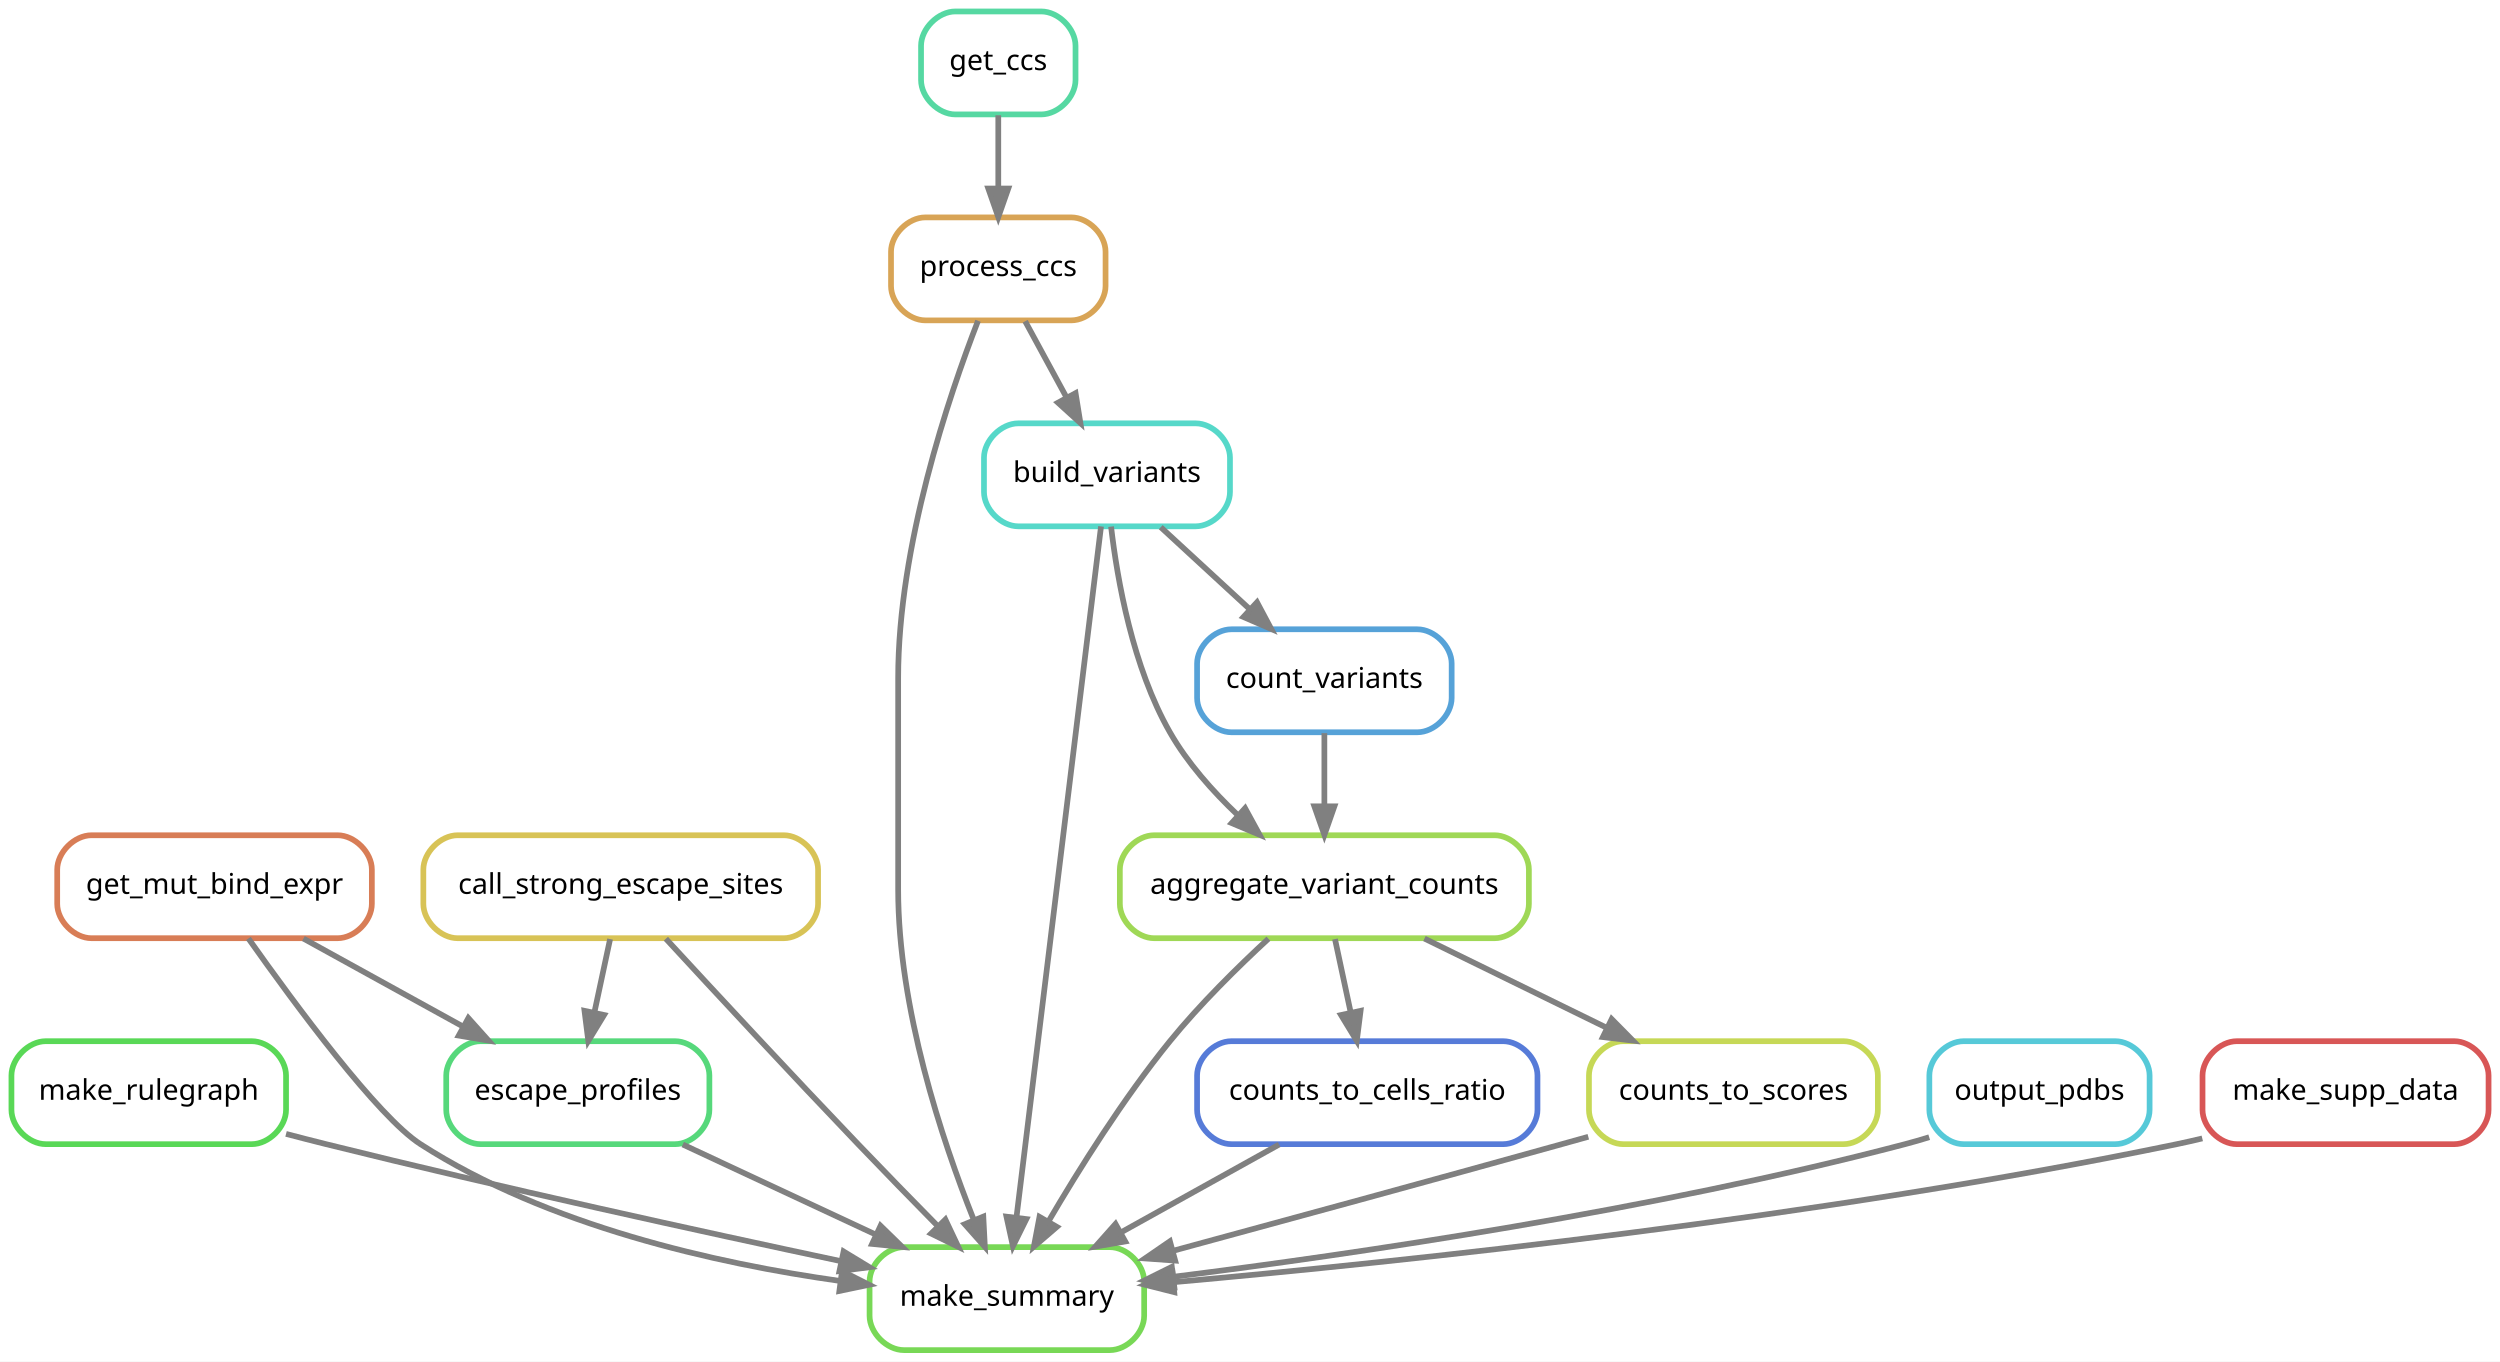
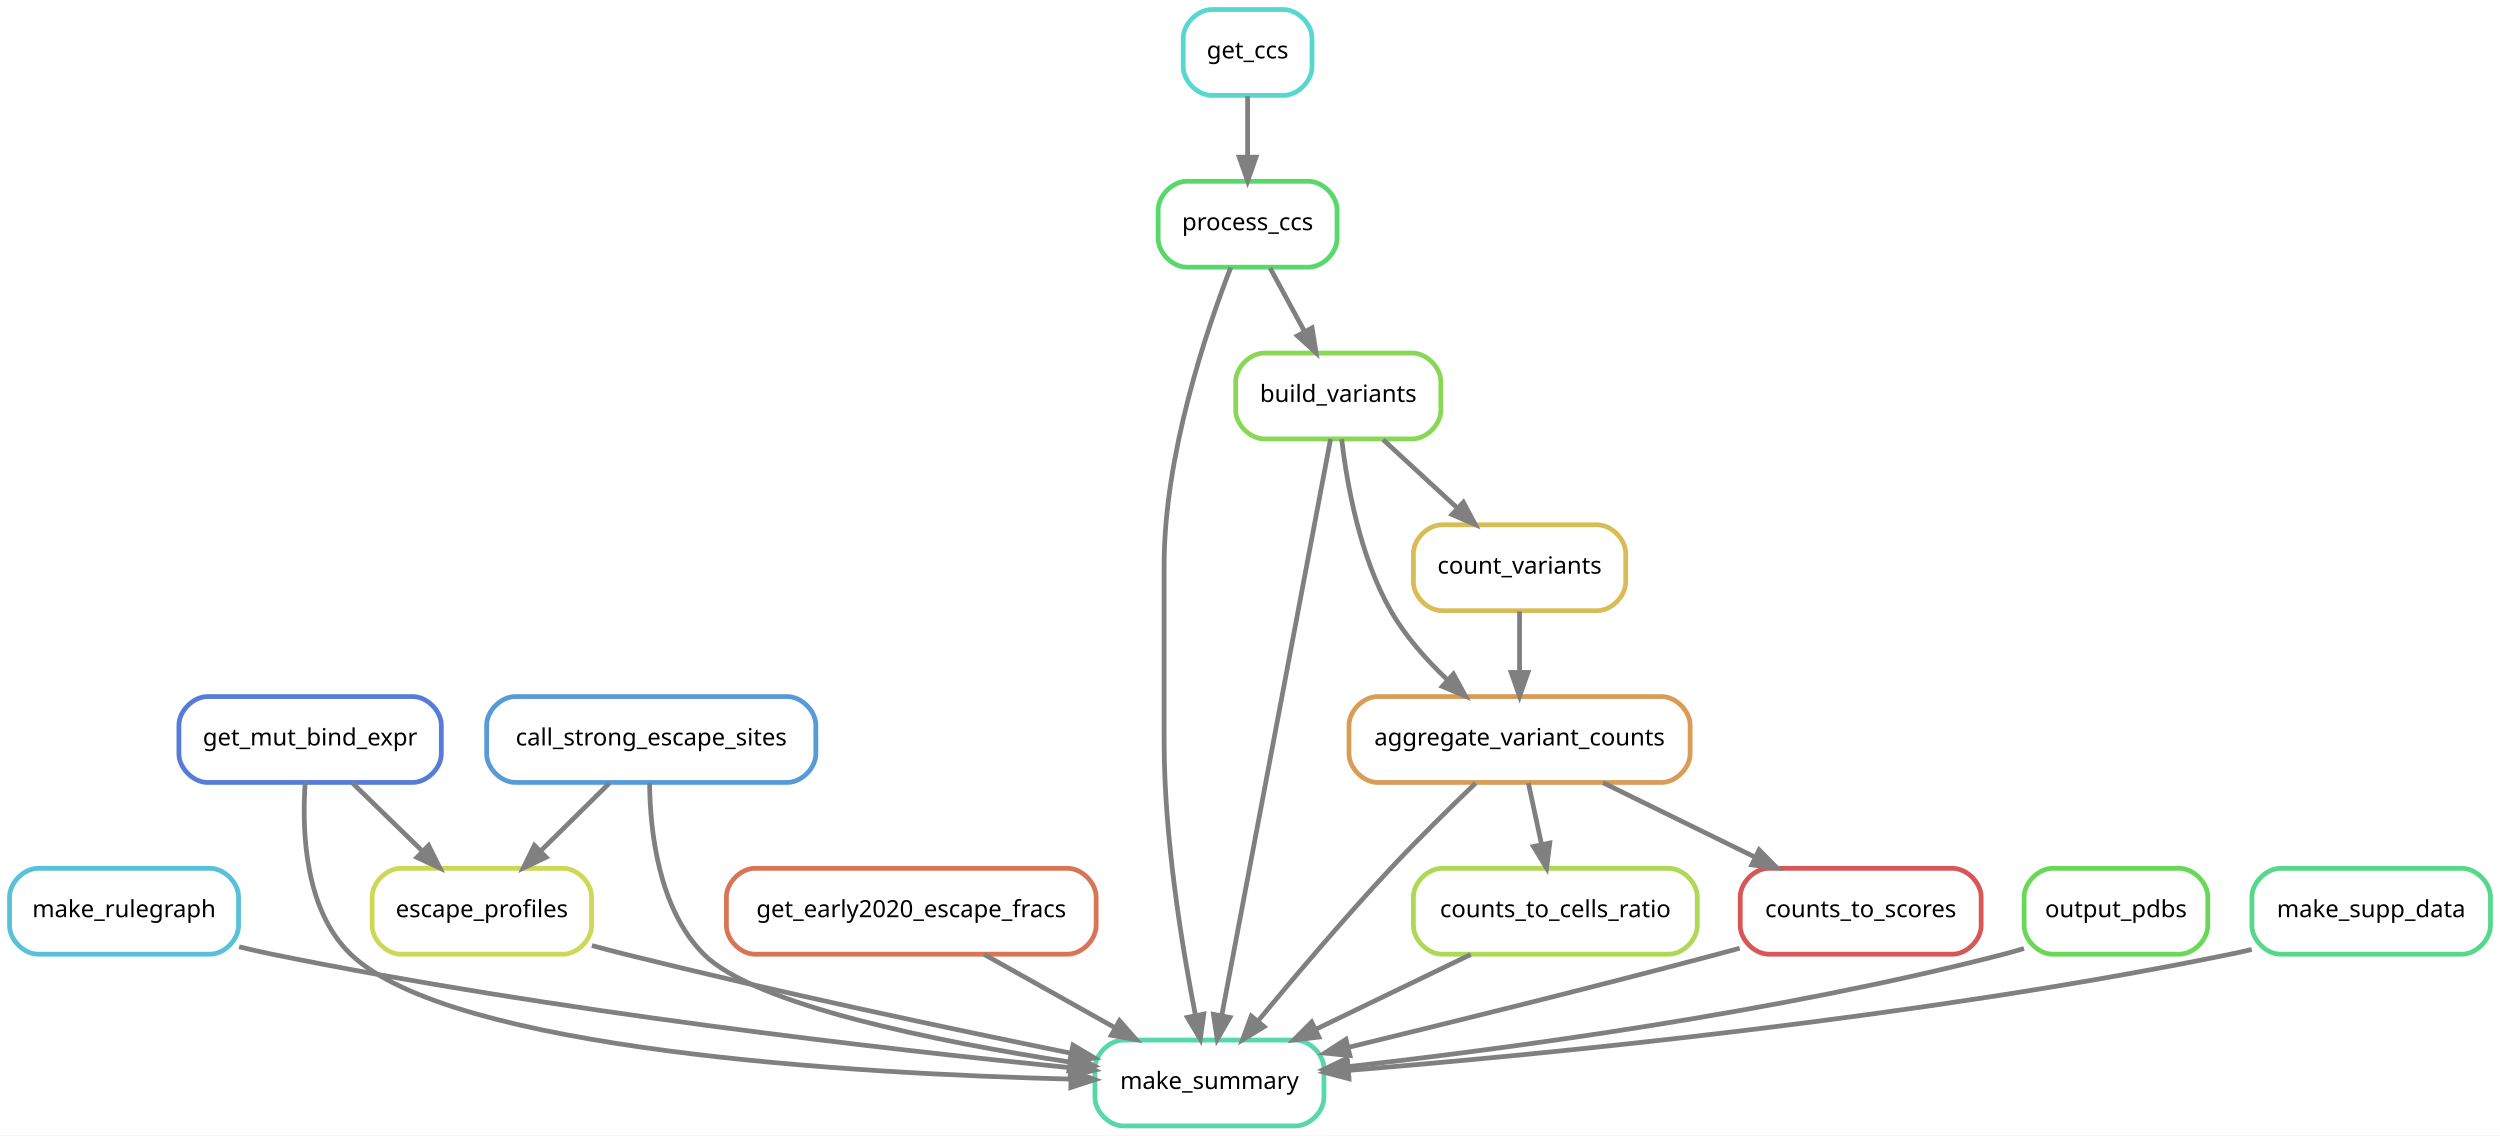
- <svg xmlns="http://www.w3.org/2000/svg" width="874pt" height="476pt" viewBox="0.00 0.00 874.00 476.00">
+ <svg xmlns="http://www.w3.org/2000/svg" width="1048pt" height="476pt" viewBox="0.00 0.00 1048.00 476.00">
  <g id="graph0" class="graph" transform="scale(1 1) rotate(0) translate(4 472)">
-     <polygon fill="white" stroke="transparent" points="-4,4 -4,-472 870,-472 870,4 -4,4" />
+     <polygon fill="white" stroke="transparent" points="-4,4 -4,-472 1044,-472 1044,4 -4,4" />
    <g id="node1" class="node">
-       <path fill="none" stroke="#78d856" stroke-width="2" d="M384,-36C384,-36 312,-36 312,-36 306,-36 300,-30 300,-24 300,-24 300,-12 300,-12 300,-6 306,0 312,0 312,0 384,0 384,0 390,0 396,-6 396,-12 396,-12 396,-24 396,-24 396,-30 390,-36 384,-36" />
-       <text text-anchor="middle" x="348" y="-15.5" font-family="sans" font-size="10.00">make_summary</text>
+       <path fill="none" stroke="#56d8a9" stroke-width="2" d="M539,-36C539,-36 467,-36 467,-36 461,-36 455,-30 455,-24 455,-24 455,-12 455,-12 455,-6 461,0 467,0 467,0 539,0 539,0 545,0 551,-6 551,-12 551,-12 551,-24 551,-24 551,-30 545,-36 539,-36" />
+       <text text-anchor="middle" x="503" y="-15.5" font-family="sans" font-size="10.00">make_summary</text>
    </g>
    <g id="node2" class="node">
-       <path fill="none" stroke="#59d856" stroke-width="2" d="M84,-108C84,-108 12,-108 12,-108 6,-108 0,-102 0,-96 0,-96 0,-84 0,-84 0,-78 6,-72 12,-72 12,-72 84,-72 84,-72 90,-72 96,-78 96,-84 96,-84 96,-96 96,-96 96,-102 90,-108 84,-108" />
+       <path fill="none" stroke="#56c1d8" stroke-width="2" d="M84,-108C84,-108 12,-108 12,-108 6,-108 0,-102 0,-96 0,-96 0,-84 0,-84 0,-78 6,-72 12,-72 12,-72 84,-72 84,-72 90,-72 96,-78 96,-84 96,-84 96,-96 96,-96 96,-102 90,-108 84,-108" />
      <text text-anchor="middle" x="48" y="-87.5" font-family="sans" font-size="10.00">make_rulegraph</text>
    </g>
-     <g id="edge7" class="edge">
-       <path fill="none" stroke="grey" stroke-width="2" d="M96,-75.59C100.72,-74.35 105.45,-73.13 110,-72 171.18,-56.81 241.71,-41.36 290.02,-31.09" />
-       <polygon fill="grey" stroke="grey" stroke-width="2" points="290.92,-34.48 299.97,-28.98 289.47,-27.63 290.92,-34.48" />
+     <g id="edge11" class="edge">
+       <path fill="none" stroke="grey" stroke-width="2" d="M96.25,-75.1C100.88,-73.97 105.52,-72.91 110,-72 227.83,-48.01 367.81,-32.09 444.87,-24.39" />
+       <polygon fill="grey" stroke="grey" stroke-width="2" points="445.25,-27.87 454.86,-23.4 444.57,-20.9 445.25,-27.87" />
    </g>
    <g id="node3" class="node">
-       <path fill="none" stroke="#d87d56" stroke-width="2" d="M114,-180C114,-180 28,-180 28,-180 22,-180 16,-174 16,-168 16,-168 16,-156 16,-156 16,-150 22,-144 28,-144 28,-144 114,-144 114,-144 120,-144 126,-150 126,-156 126,-156 126,-168 126,-168 126,-174 120,-180 114,-180" />
-       <text text-anchor="middle" x="71" y="-159.5" font-family="sans" font-size="10.00">get_mut_bind_expr</text>
+       <path fill="none" stroke="#567bd8" stroke-width="2" d="M169,-180C169,-180 83,-180 83,-180 77,-180 71,-174 71,-168 71,-168 71,-156 71,-156 71,-150 77,-144 83,-144 83,-144 169,-144 169,-144 175,-144 181,-150 181,-156 181,-156 181,-168 181,-168 181,-174 175,-180 169,-180" />
+       <text text-anchor="middle" x="126" y="-159.5" font-family="sans" font-size="10.00">get_mut_bind_expr</text>
+     </g>
+     <g id="edge12" class="edge">
+       <path fill="none" stroke="grey" stroke-width="2" d="M123.93,-143.88C122.53,-123.68 123.69,-90.5 143,-72 185.16,-31.6 354.18,-21.91 444.84,-19.64" />
+       <polygon fill="grey" stroke="grey" stroke-width="2" points="445.04,-23.14 454.96,-19.41 444.88,-16.14 445.04,-23.14" />
+     </g>
+     <g id="node13" class="node">
+       <path fill="none" stroke="#ced856" stroke-width="2" d="M232,-108C232,-108 164,-108 164,-108 158,-108 152,-102 152,-96 152,-96 152,-84 152,-84 152,-78 158,-72 164,-72 164,-72 232,-72 232,-72 238,-72 244,-78 244,-84 244,-84 244,-96 244,-96 244,-102 238,-108 232,-108" />
+       <text text-anchor="middle" x="198" y="-87.5" font-family="sans" font-size="10.00">escape_profiles</text>
+     </g>
+     <g id="edge20" class="edge">
+       <path fill="none" stroke="grey" stroke-width="2" d="M143.8,-143.7C152.6,-135.14 163.38,-124.66 173,-115.3" />
+       <polygon fill="grey" stroke="grey" stroke-width="2" points="175.68,-117.58 180.41,-108.1 170.8,-112.57 175.68,-117.58" />
+     </g>
+     <g id="node4" class="node">
+       <path fill="none" stroke="#d87556" stroke-width="2" d="M443.5,-108C443.5,-108 312.5,-108 312.5,-108 306.5,-108 300.5,-102 300.5,-96 300.5,-96 300.5,-84 300.5,-84 300.5,-78 306.5,-72 312.5,-72 312.5,-72 443.5,-72 443.5,-72 449.5,-72 455.5,-78 455.5,-84 455.5,-84 455.5,-96 455.5,-96 455.5,-102 449.5,-108 443.5,-108" />
+       <text text-anchor="middle" x="378" y="-87.5" font-family="sans" font-size="10.00">get_early2020_escape_fracs</text>
    </g>
    <g id="edge2" class="edge">
-       <path fill="none" stroke="grey" stroke-width="2" d="M82.84,-143.91C99.13,-120.86 128.13,-81.57 143,-72 187.36,-43.45 246.4,-30.26 289.72,-24.17" />
-       <polygon fill="grey" stroke="grey" stroke-width="2" points="290.37,-27.62 299.83,-22.84 289.45,-20.68 290.37,-27.62" />
+       <path fill="none" stroke="grey" stroke-width="2" d="M408.58,-71.88C425.07,-62.64 445.62,-51.13 463.34,-41.21" />
+       <polygon fill="grey" stroke="grey" stroke-width="2" points="465.29,-44.13 472.3,-36.19 461.87,-38.02 465.29,-44.13" />
+     </g>
+     <g id="node5" class="node">
+       <path fill="none" stroke="#56d86b" stroke-width="2" d="M544.5,-396C544.5,-396 493.5,-396 493.5,-396 487.5,-396 481.5,-390 481.5,-384 481.5,-384 481.5,-372 481.5,-372 481.5,-366 487.5,-360 493.5,-360 493.5,-360 544.5,-360 544.5,-360 550.5,-360 556.5,-366 556.5,-372 556.5,-372 556.5,-384 556.5,-384 556.5,-390 550.5,-396 544.5,-396" />
+       <text text-anchor="middle" x="519" y="-375.5" font-family="sans" font-size="10.00">process_ccs</text>
+     </g>
+     <g id="edge8" class="edge">
+       <path fill="none" stroke="grey" stroke-width="2" d="M511.92,-359.85C501.69,-333.49 484,-281.21 484,-235 484,-235 484,-235 484,-161 484,-120.86 491.55,-74.9 497.13,-46.4" />
+       <polygon fill="grey" stroke="grey" stroke-width="2" points="500.61,-46.88 499.16,-36.39 493.74,-45.5 500.61,-46.88" />
+     </g>
+     <g id="node7" class="node">
+       <path fill="none" stroke="#88d856" stroke-width="2" d="M588,-324C588,-324 526,-324 526,-324 520,-324 514,-318 514,-312 514,-312 514,-300 514,-300 514,-294 520,-288 526,-288 526,-288 588,-288 588,-288 594,-288 600,-294 600,-300 600,-300 600,-312 600,-312 600,-318 594,-324 588,-324" />
+       <text text-anchor="middle" x="557" y="-303.5" font-family="sans" font-size="10.00">build_variants</text>
+     </g>
+     <g id="edge14" class="edge">
+       <path fill="none" stroke="grey" stroke-width="2" d="M528.39,-359.7C532.76,-351.64 538.06,-341.89 542.9,-332.98" />
+       <polygon fill="grey" stroke="grey" stroke-width="2" points="546.02,-334.56 547.71,-324.1 539.87,-331.22 546.02,-334.56" />
+     </g>
+     <g id="node6" class="node">
+       <path fill="none" stroke="#56d8d0" stroke-width="2" d="M534,-468C534,-468 504,-468 504,-468 498,-468 492,-462 492,-456 492,-456 492,-444 492,-444 492,-438 498,-432 504,-432 504,-432 534,-432 534,-432 540,-432 546,-438 546,-444 546,-444 546,-456 546,-456 546,-462 540,-468 534,-468" />
+       <text text-anchor="middle" x="519" y="-447.5" font-family="sans" font-size="10.00">get_ccs</text>
+     </g>
+     <g id="edge13" class="edge">
+       <path fill="none" stroke="grey" stroke-width="2" d="M519,-431.7C519,-423.98 519,-414.71 519,-406.11" />
+       <polygon fill="grey" stroke="grey" stroke-width="2" points="522.5,-406.1 519,-396.1 515.5,-406.1 522.5,-406.1" />
+     </g>
+     <g id="edge5" class="edge">
+       <path fill="none" stroke="grey" stroke-width="2" d="M553.78,-287.97C544.76,-240.19 519.17,-104.62 508.15,-46.27" />
+       <polygon fill="grey" stroke="grey" stroke-width="2" points="511.56,-45.48 506.27,-36.31 504.68,-46.78 511.56,-45.48" />
+     </g>
+     <g id="node8" class="node">
+       <path fill="none" stroke="#d89c56" stroke-width="2" d="M692.5,-180C692.5,-180 573.5,-180 573.5,-180 567.5,-180 561.5,-174 561.5,-168 561.5,-168 561.5,-156 561.5,-156 561.5,-150 567.5,-144 573.5,-144 573.5,-144 692.5,-144 692.5,-144 698.5,-144 704.5,-150 704.5,-156 704.5,-156 704.5,-168 704.5,-168 704.5,-174 698.5,-180 692.5,-180" />
+       <text text-anchor="middle" x="633" y="-159.5" font-family="sans" font-size="10.00">aggregate_variant_counts</text>
+     </g>
+     <g id="edge15" class="edge">
+       <path fill="none" stroke="grey" stroke-width="2" d="M558.43,-287.9C560.61,-269.19 565.98,-238.81 579,-216 585.09,-205.32 593.95,-195.37 602.73,-187.04" />
+       <polygon fill="grey" stroke="grey" stroke-width="2" points="605.28,-189.45 610.36,-180.15 600.59,-184.25 605.28,-189.45" />
+     </g>
+     <g id="node9" class="node">
+       <path fill="none" stroke="#d8bc56" stroke-width="2" d="M665.5,-252C665.5,-252 600.5,-252 600.5,-252 594.5,-252 588.5,-246 588.5,-240 588.5,-240 588.5,-228 588.5,-228 588.5,-222 594.5,-216 600.5,-216 600.5,-216 665.5,-216 665.5,-216 671.5,-216 677.5,-222 677.5,-228 677.5,-228 677.5,-240 677.5,-240 677.5,-246 671.5,-252 665.5,-252" />
+       <text text-anchor="middle" x="633" y="-231.5" font-family="sans" font-size="10.00">count_variants</text>
+     </g>
+     <g id="edge17" class="edge">
+       <path fill="none" stroke="grey" stroke-width="2" d="M575.79,-287.7C585.17,-279.05 596.68,-268.45 606.91,-259.03" />
+       <polygon fill="grey" stroke="grey" stroke-width="2" points="609.45,-261.45 614.43,-252.1 604.7,-256.3 609.45,-261.45" />
+     </g>
+     <g id="edge3" class="edge">
+       <path fill="none" stroke="grey" stroke-width="2" d="M614.6,-143.72C603.97,-133.54 590.47,-120.29 579,-108 559.41,-87 538.28,-62.06 523.29,-43.93" />
+       <polygon fill="grey" stroke="grey" stroke-width="2" points="525.91,-41.61 516.86,-36.12 520.51,-46.06 525.91,-41.61" />
+     </g>
+     <g id="node10" class="node">
+       <path fill="none" stroke="#afd856" stroke-width="2" d="M695.5,-108C695.5,-108 600.5,-108 600.5,-108 594.5,-108 588.5,-102 588.5,-96 588.5,-96 588.5,-84 588.5,-84 588.5,-78 594.5,-72 600.5,-72 600.5,-72 695.5,-72 695.5,-72 701.5,-72 707.5,-78 707.5,-84 707.5,-84 707.5,-96 707.5,-96 707.5,-102 701.5,-108 695.5,-108" />
+       <text text-anchor="middle" x="648" y="-87.5" font-family="sans" font-size="10.00">counts_to_cells_ratio</text>
+     </g>
+     <g id="edge18" class="edge">
+       <path fill="none" stroke="grey" stroke-width="2" d="M636.71,-143.7C638.36,-135.98 640.35,-126.71 642.19,-118.11" />
+       <polygon fill="grey" stroke="grey" stroke-width="2" points="645.66,-118.62 644.33,-108.1 638.82,-117.15 645.66,-118.62" />
+     </g>
+     <g id="node11" class="node">
+       <path fill="none" stroke="#d85656" stroke-width="2" d="M814.5,-108C814.5,-108 737.5,-108 737.5,-108 731.5,-108 725.5,-102 725.5,-96 725.5,-96 725.5,-84 725.5,-84 725.5,-78 731.5,-72 737.5,-72 737.5,-72 814.5,-72 814.5,-72 820.5,-72 826.5,-78 826.5,-84 826.5,-84 826.5,-96 826.5,-96 826.5,-102 820.5,-108 814.5,-108" />
+       <text text-anchor="middle" x="776" y="-87.5" font-family="sans" font-size="10.00">counts_to_scores</text>
+     </g>
+     <g id="edge19" class="edge">
+       <path fill="none" stroke="grey" stroke-width="2" d="M667.98,-143.88C687.2,-134.47 711.23,-122.71 731.74,-112.67" />
+       <polygon fill="grey" stroke="grey" stroke-width="2" points="733.44,-115.73 740.88,-108.19 730.36,-109.44 733.44,-115.73" />
+     </g>
+     <g id="edge16" class="edge">
+       <path fill="none" stroke="grey" stroke-width="2" d="M633,-215.7C633,-207.98 633,-198.71 633,-190.11" />
+       <polygon fill="grey" stroke="grey" stroke-width="2" points="636.5,-190.1 633,-180.1 629.5,-190.1 636.5,-190.1" />
+     </g>
+     <g id="edge4" class="edge">
+       <path fill="none" stroke="grey" stroke-width="2" d="M612.53,-71.88C592.88,-62.39 568.28,-50.51 547.37,-40.42" />
+       <polygon fill="grey" stroke="grey" stroke-width="2" points="548.88,-37.26 538.36,-36.07 545.84,-43.57 548.88,-37.26" />
+     </g>
+     <g id="edge1" class="edge">
+       <path fill="none" stroke="grey" stroke-width="2" d="M725.29,-74.51C722.15,-73.65 719.03,-72.81 716,-72 663.84,-58.12 604.19,-43.38 561.31,-32.97" />
+       <polygon fill="grey" stroke="grey" stroke-width="2" points="561.88,-29.51 551.33,-30.56 560.23,-36.31 561.88,-29.51" />
    </g>
    <g id="node12" class="node">
-       <path fill="none" stroke="#56d87b" stroke-width="2" d="M232,-108C232,-108 164,-108 164,-108 158,-108 152,-102 152,-96 152,-96 152,-84 152,-84 152,-78 158,-72 164,-72 164,-72 232,-72 232,-72 238,-72 244,-78 244,-84 244,-84 244,-96 244,-96 244,-102 238,-108 232,-108" />
-       <text text-anchor="middle" x="198" y="-87.5" font-family="sans" font-size="10.00">escape_profiles</text>
-     </g>
-     <g id="edge19" class="edge">
-       <path fill="none" stroke="grey" stroke-width="2" d="M102.07,-143.88C118.83,-134.64 139.71,-123.13 157.7,-113.21" />
-       <polygon fill="grey" stroke="grey" stroke-width="2" points="159.74,-116.08 166.81,-108.19 156.37,-109.95 159.74,-116.08" />
-     </g>
-     <g id="node4" class="node">
-       <path fill="none" stroke="#d8a456" stroke-width="2" d="M370.5,-396C370.5,-396 319.5,-396 319.5,-396 313.5,-396 307.5,-390 307.5,-384 307.5,-384 307.5,-372 307.5,-372 307.5,-366 313.5,-360 319.5,-360 319.5,-360 370.5,-360 370.5,-360 376.5,-360 382.5,-366 382.5,-372 382.5,-372 382.5,-384 382.5,-384 382.5,-390 376.5,-396 370.5,-396" />
-       <text text-anchor="middle" x="345" y="-375.5" font-family="sans" font-size="10.00">process_ccs</text>
-     </g>
-     <g id="edge3" class="edge">
-       <path fill="none" stroke="grey" stroke-width="2" d="M337.92,-359.85C327.69,-333.49 310,-281.21 310,-235 310,-235 310,-235 310,-161 310,-119.63 325.23,-73.72 336.41,-45.61" />
-       <polygon fill="grey" stroke="grey" stroke-width="2" points="339.76,-46.67 340.31,-36.09 333.28,-44.02 339.76,-46.67" />
-     </g>
-     <g id="node6" class="node">
-       <path fill="none" stroke="#56d8c9" stroke-width="2" d="M414,-324C414,-324 352,-324 352,-324 346,-324 340,-318 340,-312 340,-312 340,-300 340,-300 340,-294 346,-288 352,-288 352,-288 414,-288 414,-288 420,-288 426,-294 426,-300 426,-300 426,-312 426,-312 426,-318 420,-324 414,-324" />
-       <text text-anchor="middle" x="383" y="-303.5" font-family="sans" font-size="10.00">build_variants</text>
-     </g>
-     <g id="edge13" class="edge">
-       <path fill="none" stroke="grey" stroke-width="2" d="M354.39,-359.7C358.76,-351.64 364.06,-341.89 368.9,-332.98" />
-       <polygon fill="grey" stroke="grey" stroke-width="2" points="372.02,-334.56 373.71,-324.1 365.87,-331.22 372.02,-334.56" />
-     </g>
-     <g id="node5" class="node">
-       <path fill="none" stroke="#56d8a2" stroke-width="2" d="M360,-468C360,-468 330,-468 330,-468 324,-468 318,-462 318,-456 318,-456 318,-444 318,-444 318,-438 324,-432 330,-432 330,-432 360,-432 360,-432 366,-432 372,-438 372,-444 372,-444 372,-456 372,-456 372,-462 366,-468 360,-468" />
-       <text text-anchor="middle" x="345" y="-447.5" font-family="sans" font-size="10.00">get_ccs</text>
-     </g>
-     <g id="edge12" class="edge">
-       <path fill="none" stroke="grey" stroke-width="2" d="M345,-431.7C345,-423.98 345,-414.71 345,-406.11" />
-       <polygon fill="grey" stroke="grey" stroke-width="2" points="348.5,-406.1 345,-396.1 341.5,-406.1 348.5,-406.1" />
+       <path fill="none" stroke="#569ad8" stroke-width="2" d="M326,-180C326,-180 212,-180 212,-180 206,-180 200,-174 200,-168 200,-168 200,-156 200,-156 200,-150 206,-144 212,-144 212,-144 326,-144 326,-144 332,-144 338,-150 338,-156 338,-156 338,-168 338,-168 338,-174 332,-180 326,-180" />
+       <text text-anchor="middle" x="269" y="-159.5" font-family="sans" font-size="10.00">call_strong_escape_sites</text>
    </g>
    <g id="edge9" class="edge">
-       <path fill="none" stroke="grey" stroke-width="2" d="M380.92,-287.97C375.07,-240.19 358.48,-104.62 351.34,-46.27" />
-       <polygon fill="grey" stroke="grey" stroke-width="2" points="354.81,-45.81 350.12,-36.31 347.86,-46.66 354.81,-45.81" />
+       <path fill="none" stroke="grey" stroke-width="2" d="M268.31,-143.75C268.5,-123.73 272,-91.05 291,-72 312.37,-50.57 389.47,-35.26 444.52,-26.77" />
+       <polygon fill="grey" stroke="grey" stroke-width="2" points="445.15,-30.22 454.52,-25.27 444.11,-23.29 445.15,-30.22" />
    </g>
-     <g id="node7" class="node">
-       <path fill="none" stroke="#9fd856" stroke-width="2" d="M518.5,-180C518.5,-180 399.5,-180 399.5,-180 393.5,-180 387.5,-174 387.5,-168 387.5,-168 387.5,-156 387.5,-156 387.5,-150 393.5,-144 399.5,-144 399.5,-144 518.5,-144 518.5,-144 524.5,-144 530.5,-150 530.5,-156 530.5,-156 530.5,-168 530.5,-168 530.5,-174 524.5,-180 518.5,-180" />
-       <text text-anchor="middle" x="459" y="-159.5" font-family="sans" font-size="10.00">aggregate_variant_counts</text>
-     </g>
-     <g id="edge15" class="edge">
-       <path fill="none" stroke="grey" stroke-width="2" d="M384.43,-287.9C386.61,-269.19 391.98,-238.81 405,-216 411.09,-205.32 419.95,-195.37 428.73,-187.04" />
-       <polygon fill="grey" stroke="grey" stroke-width="2" points="431.28,-189.45 436.36,-180.15 426.59,-184.25 431.28,-189.45" />
-     </g>
-     <g id="node8" class="node">
-       <path fill="none" stroke="#56a2d8" stroke-width="2" d="M491.5,-252C491.5,-252 426.5,-252 426.5,-252 420.5,-252 414.5,-246 414.5,-240 414.5,-240 414.5,-228 414.5,-228 414.5,-222 420.5,-216 426.5,-216 426.5,-216 491.5,-216 491.5,-216 497.5,-216 503.5,-222 503.5,-228 503.5,-228 503.5,-240 503.5,-240 503.5,-246 497.5,-252 491.5,-252" />
-       <text text-anchor="middle" x="459" y="-231.5" font-family="sans" font-size="10.00">count_variants</text>
-     </g>
-     <g id="edge16" class="edge">
-       <path fill="none" stroke="grey" stroke-width="2" d="M401.79,-287.7C411.17,-279.05 422.68,-268.45 432.91,-259.03" />
-       <polygon fill="grey" stroke="grey" stroke-width="2" points="435.45,-261.45 440.43,-252.1 430.7,-256.3 435.45,-261.45" />
+     <g id="edge21" class="edge">
+       <path fill="none" stroke="grey" stroke-width="2" d="M251.45,-143.7C242.77,-135.14 232.14,-124.66 222.65,-115.3" />
+       <polygon fill="grey" stroke="grey" stroke-width="2" points="224.93,-112.63 215.35,-108.1 220.01,-117.62 224.93,-112.63" />
    </g>
    <g id="edge6" class="edge">
-       <path fill="none" stroke="grey" stroke-width="2" d="M439.44,-143.82C428.68,-133.89 415.44,-120.85 405,-108 388.77,-88.02 373.21,-63.21 362.46,-44.86" />
-       <polygon fill="grey" stroke="grey" stroke-width="2" points="365.47,-43.08 357.44,-36.17 359.41,-46.58 365.47,-43.08" />
+       <path fill="none" stroke="grey" stroke-width="2" d="M244.11,-75.62C248.79,-74.36 253.48,-73.13 258,-72 321.6,-56.13 395.17,-40.59 444.97,-30.48" />
+       <polygon fill="grey" stroke="grey" stroke-width="2" points="445.8,-33.88 454.91,-28.47 444.41,-27.02 445.8,-33.88" />
    </g>
-     <g id="node9" class="node">
-       <path fill="none" stroke="#567bd8" stroke-width="2" d="M521.5,-108C521.5,-108 426.5,-108 426.5,-108 420.5,-108 414.5,-102 414.5,-96 414.5,-96 414.5,-84 414.5,-84 414.5,-78 420.5,-72 426.5,-72 426.5,-72 521.5,-72 521.5,-72 527.5,-72 533.5,-78 533.5,-84 533.5,-84 533.5,-96 533.5,-96 533.5,-102 527.5,-108 521.5,-108" />
-       <text text-anchor="middle" x="474" y="-87.5" font-family="sans" font-size="10.00">counts_to_cells_ratio</text>
+     <g id="node14" class="node">
+       <path fill="none" stroke="#68d856" stroke-width="2" d="M909.5,-108C909.5,-108 856.5,-108 856.5,-108 850.5,-108 844.5,-102 844.5,-96 844.5,-96 844.5,-84 844.5,-84 844.5,-78 850.5,-72 856.5,-72 856.5,-72 909.5,-72 909.5,-72 915.5,-72 921.5,-78 921.5,-84 921.5,-84 921.5,-96 921.5,-96 921.5,-102 915.5,-108 909.5,-108" />
+       <text text-anchor="middle" x="883" y="-87.5" font-family="sans" font-size="10.00">output_pdbs</text>
    </g>
-     <g id="edge17" class="edge">
-       <path fill="none" stroke="grey" stroke-width="2" d="M462.71,-143.7C464.36,-135.98 466.35,-126.71 468.19,-118.11" />
-       <polygon fill="grey" stroke="grey" stroke-width="2" points="471.66,-118.62 470.33,-108.1 464.82,-117.15 471.66,-118.62" />
+     <g id="edge7" class="edge">
+       <path fill="none" stroke="grey" stroke-width="2" d="M844.45,-74.4C841.61,-73.53 838.77,-72.72 836,-72 741.11,-47.52 627.92,-32.39 560.95,-24.85" />
+       <polygon fill="grey" stroke="grey" stroke-width="2" points="561.33,-21.38 551.01,-23.75 560.56,-28.33 561.33,-21.38" />
    </g>
-     <g id="node10" class="node">
-       <path fill="none" stroke="#c6d856" stroke-width="2" d="M640.5,-108C640.5,-108 563.5,-108 563.5,-108 557.5,-108 551.5,-102 551.5,-96 551.5,-96 551.5,-84 551.5,-84 551.5,-78 557.5,-72 563.5,-72 563.5,-72 640.5,-72 640.5,-72 646.5,-72 652.5,-78 652.5,-84 652.5,-84 652.5,-96 652.5,-96 652.5,-102 646.5,-108 640.5,-108" />
-       <text text-anchor="middle" x="602" y="-87.5" font-family="sans" font-size="10.00">counts_to_scores</text>
-     </g>
-     <g id="edge18" class="edge">
-       <path fill="none" stroke="grey" stroke-width="2" d="M493.98,-143.88C513.2,-134.47 537.23,-122.71 557.74,-112.67" />
-       <polygon fill="grey" stroke="grey" stroke-width="2" points="559.44,-115.73 566.88,-108.19 556.36,-109.44 559.44,-115.73" />
-     </g>
-     <g id="edge14" class="edge">
-       <path fill="none" stroke="grey" stroke-width="2" d="M459,-215.7C459,-207.98 459,-198.71 459,-190.11" />
-       <polygon fill="grey" stroke="grey" stroke-width="2" points="462.5,-190.1 459,-180.1 455.5,-190.1 462.5,-190.1" />
-     </g>
-     <g id="edge11" class="edge">
-       <path fill="none" stroke="grey" stroke-width="2" d="M443.18,-71.88C426.55,-62.64 405.84,-51.13 387.98,-41.21" />
-       <polygon fill="grey" stroke="grey" stroke-width="2" points="389.38,-37.99 378.94,-36.19 385.98,-44.11 389.38,-37.99" />
-     </g>
-     <g id="edge5" class="edge">
-       <path fill="none" stroke="grey" stroke-width="2" d="M551.27,-74.59C548.13,-73.71 545.02,-72.84 542,-72 496.46,-59.33 444.82,-45.23 406.27,-34.77" />
-       <polygon fill="grey" stroke="grey" stroke-width="2" points="406.84,-31.29 396.27,-32.05 405,-38.05 406.84,-31.29" />
-     </g>
-     <g id="node11" class="node">
-       <path fill="none" stroke="#d8c356" stroke-width="2" d="M270,-180C270,-180 156,-180 156,-180 150,-180 144,-174 144,-168 144,-168 144,-156 144,-156 144,-150 150,-144 156,-144 156,-144 270,-144 270,-144 276,-144 282,-150 282,-156 282,-156 282,-168 282,-168 282,-174 276,-180 270,-180" />
-       <text text-anchor="middle" x="213" y="-159.5" font-family="sans" font-size="10.00">call_strong_escape_sites</text>
-     </g>
-     <g id="edge4" class="edge">
-       <path fill="none" stroke="grey" stroke-width="2" d="M228.78,-143.82C245.39,-125.8 272.34,-96.73 296,-72 305.05,-62.54 315.1,-52.24 323.94,-43.26" />
-       <polygon fill="grey" stroke="grey" stroke-width="2" points="326.5,-45.66 331.03,-36.08 321.51,-40.74 326.5,-45.66" />
-     </g>
-     <g id="edge20" class="edge">
-       <path fill="none" stroke="grey" stroke-width="2" d="M209.29,-143.7C207.64,-135.98 205.65,-126.71 203.81,-118.11" />
-       <polygon fill="grey" stroke="grey" stroke-width="2" points="207.18,-117.15 201.67,-108.1 200.34,-118.62 207.18,-117.15" />
-     </g>
-     <g id="edge8" class="edge">
-       <path fill="none" stroke="grey" stroke-width="2" d="M234.69,-71.88C255.02,-62.39 280.47,-50.51 302.1,-40.42" />
-       <polygon fill="grey" stroke="grey" stroke-width="2" points="303.84,-43.47 311.43,-36.07 300.88,-37.13 303.84,-43.47" />
-     </g>
-     <g id="node13" class="node">
-       <path fill="none" stroke="#56c9d8" stroke-width="2" d="M735.5,-108C735.5,-108 682.5,-108 682.5,-108 676.5,-108 670.5,-102 670.5,-96 670.5,-96 670.5,-84 670.5,-84 670.5,-78 676.5,-72 682.5,-72 682.5,-72 735.5,-72 735.5,-72 741.5,-72 747.5,-78 747.5,-84 747.5,-84 747.5,-96 747.5,-96 747.5,-102 741.5,-108 735.5,-108" />
-       <text text-anchor="middle" x="709" y="-87.5" font-family="sans" font-size="10.00">output_pdbs</text>
+     <g id="node15" class="node">
+       <path fill="none" stroke="#56d88a" stroke-width="2" d="M1028,-108C1028,-108 952,-108 952,-108 946,-108 940,-102 940,-96 940,-96 940,-84 940,-84 940,-78 946,-72 952,-72 952,-72 1028,-72 1028,-72 1034,-72 1040,-78 1040,-84 1040,-84 1040,-96 1040,-96 1040,-102 1034,-108 1028,-108" />
+       <text text-anchor="middle" x="990" y="-87.5" font-family="sans" font-size="10.00">make_supp_data</text>
    </g>
    <g id="edge10" class="edge">
-       <path fill="none" stroke="grey" stroke-width="2" d="M670.45,-74.43C667.61,-73.55 664.77,-72.73 662,-72 574.25,-48.93 469.97,-33.65 406.41,-25.66" />
-       <polygon fill="grey" stroke="grey" stroke-width="2" points="406.53,-22.15 396.18,-24.4 405.67,-29.1 406.53,-22.15" />
-     </g>
-     <g id="node14" class="node">
-       <path fill="none" stroke="#d85656" stroke-width="2" d="M854,-108C854,-108 778,-108 778,-108 772,-108 766,-102 766,-96 766,-96 766,-84 766,-84 766,-78 772,-72 778,-72 778,-72 854,-72 854,-72 860,-72 866,-78 866,-84 866,-84 866,-96 866,-96 866,-102 860,-108 854,-108" />
-       <text text-anchor="middle" x="816" y="-87.5" font-family="sans" font-size="10.00">make_supp_data</text>
-     </g>
-     <g id="edge1" class="edge">
-       <path fill="none" stroke="grey" stroke-width="2" d="M765.92,-74.01C762.91,-73.28 759.92,-72.61 757,-72 633.55,-46.37 486.41,-30.92 406.59,-23.78" />
-       <polygon fill="grey" stroke="grey" stroke-width="2" points="406.52,-20.26 396.25,-22.86 405.9,-27.23 406.52,-20.26" />
+       <path fill="none" stroke="grey" stroke-width="2" d="M939.92,-73.99C936.91,-73.27 933.92,-72.6 931,-72 800.34,-45.26 644.28,-30.07 561.44,-23.31" />
+       <polygon fill="grey" stroke="grey" stroke-width="2" points="561.47,-19.8 551.22,-22.48 560.91,-26.77 561.47,-19.8" />
    </g>
  </g>
</svg>
